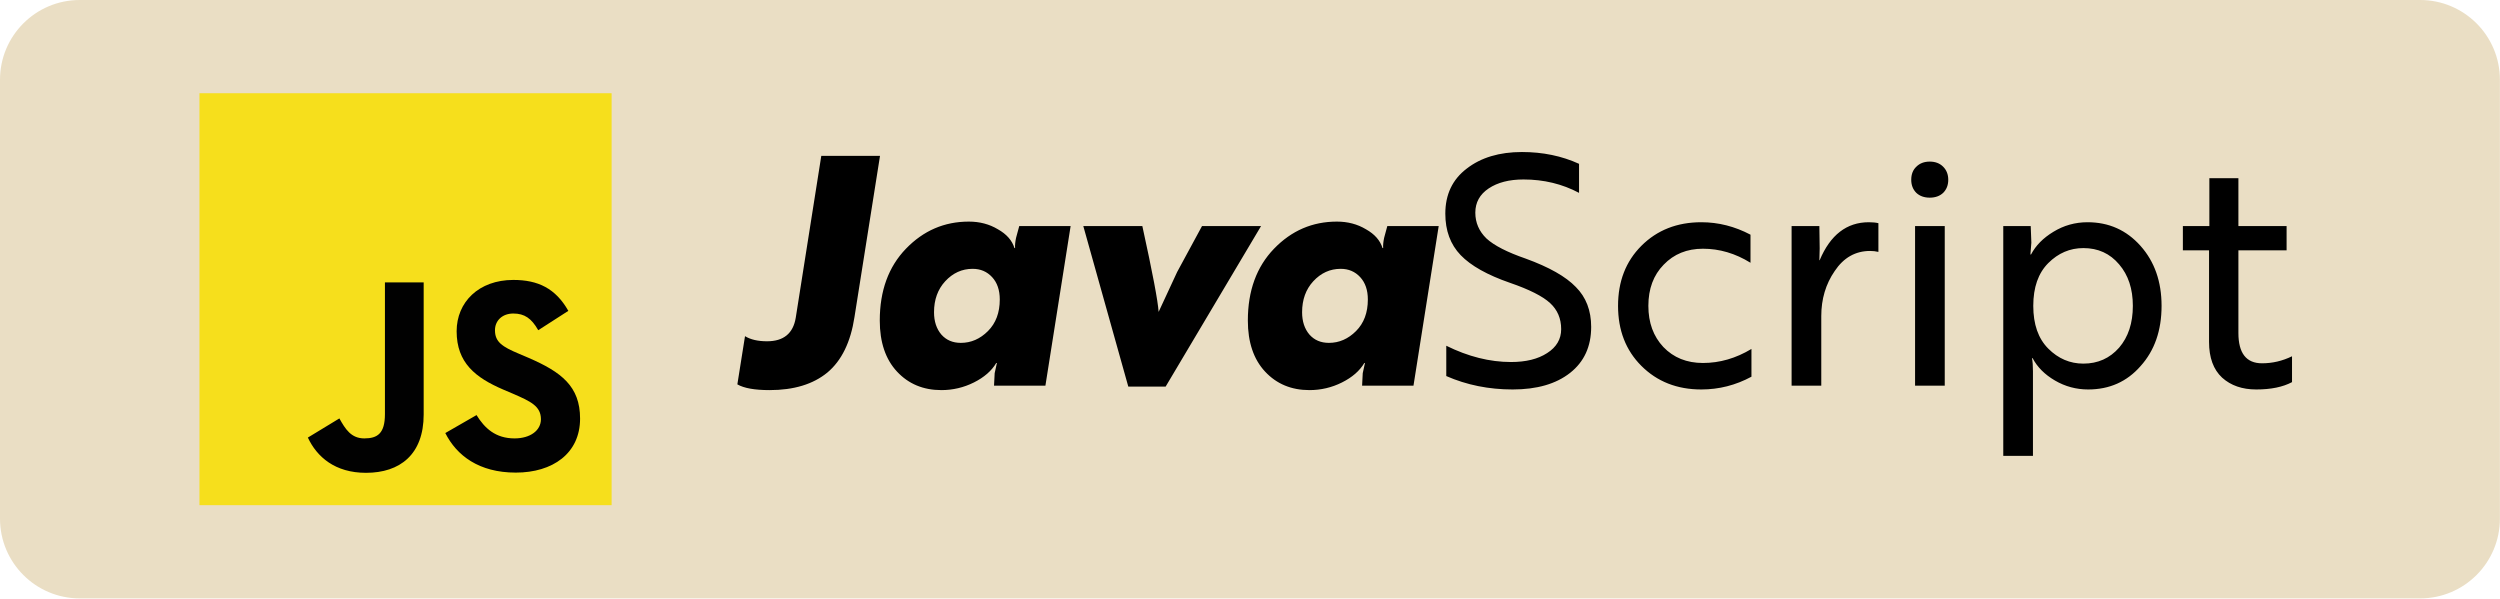
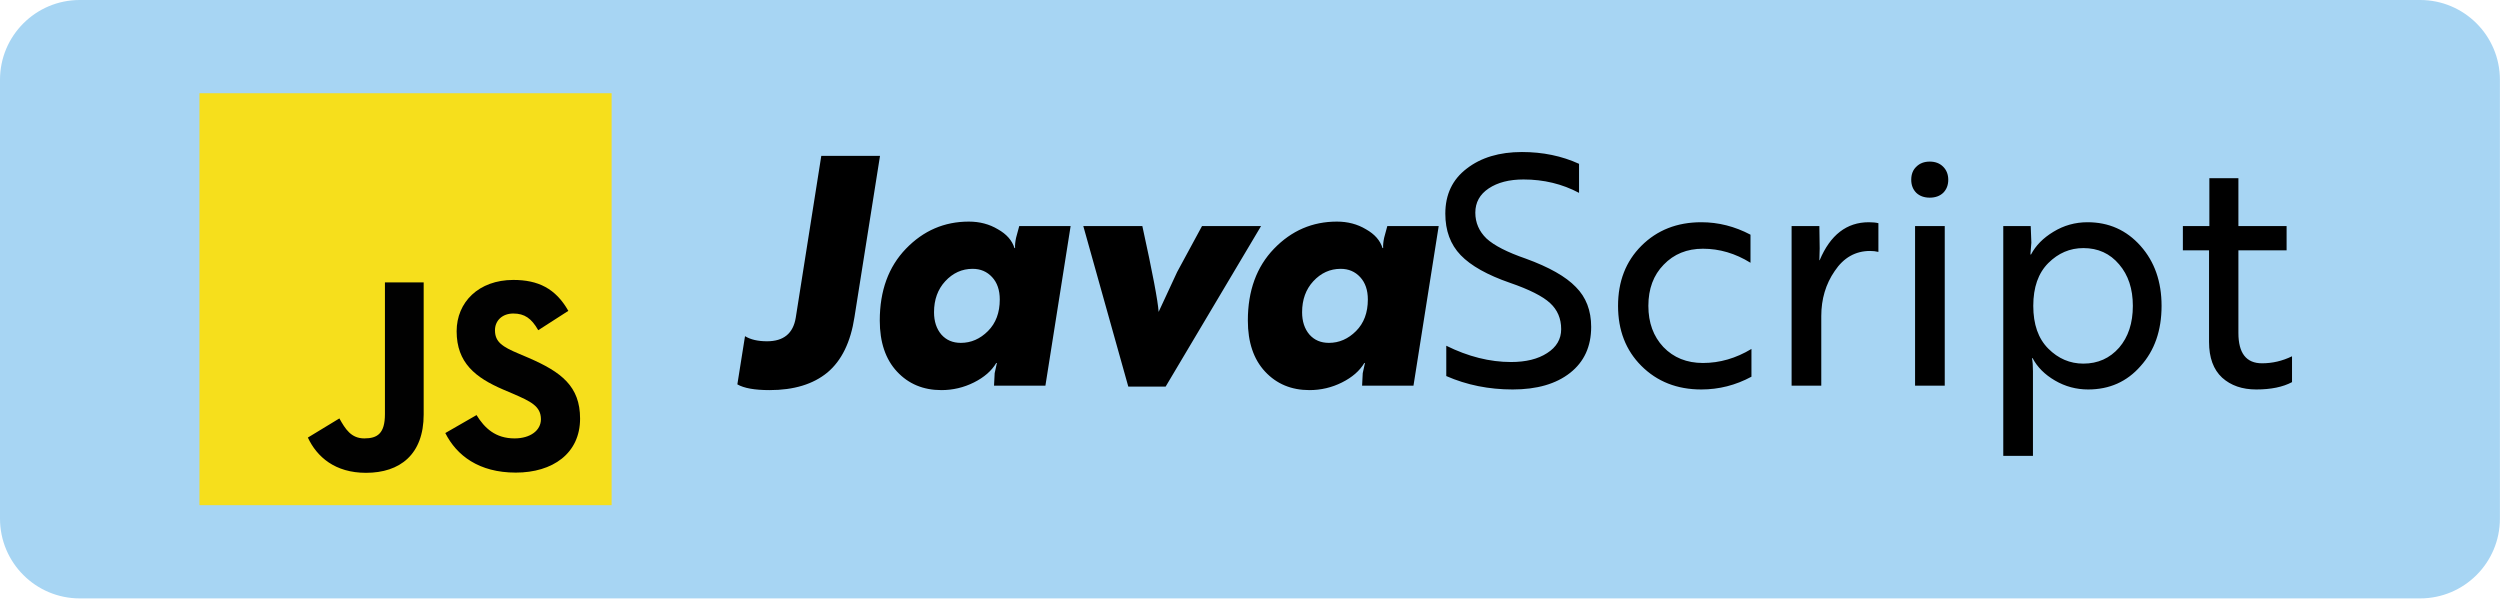
<svg xmlns="http://www.w3.org/2000/svg" width="188" height="45" viewBox="0 0 188 45" fill="none">
-   <rect width="187.993" height="45" rx="6" fill="#EADEC4" />
+   <rect width="187.993" height="45" rx="6" fill="#A7D5F3" />
  <path d="M45.993 7.011H15V37.989H45.993V7.011Z" fill="#F6DF1C" />
  <path d="M35.827 31.201C36.447 32.209 37.268 32.968 38.694 32.968C39.887 32.968 40.678 32.364 40.678 31.527C40.678 30.535 39.887 30.178 38.57 29.605L37.842 29.295C35.75 28.396 34.339 27.281 34.339 24.91C34.339 22.725 35.998 21.051 38.601 21.051C40.461 21.051 41.778 21.686 42.739 23.376L40.476 24.832C39.965 23.933 39.438 23.577 38.601 23.577C37.764 23.577 37.222 24.119 37.222 24.832C37.222 25.715 37.764 26.072 39.019 26.599L39.748 26.909C42.212 27.978 43.622 29.047 43.622 31.48C43.622 34.099 41.561 35.54 38.787 35.54C36.013 35.54 34.339 34.254 33.487 32.565L35.858 31.201H35.827ZM25.522 31.465C25.971 32.27 26.405 32.968 27.397 32.968C28.389 32.968 28.947 32.596 28.947 31.139V21.237H31.86V31.17C31.86 34.177 30.078 35.556 27.521 35.556C25.196 35.556 23.833 34.362 23.151 32.906L25.522 31.465Z" fill="#010101" />
  <path d="M61.761 11.72H66.177L64.257 23.84C63.969 25.728 63.289 27.12 62.217 28.016C61.145 28.896 59.697 29.336 57.873 29.336C56.753 29.336 55.945 29.192 55.449 28.904L56.025 25.28C56.441 25.536 56.993 25.664 57.681 25.664C58.929 25.664 59.649 25.072 59.841 23.888L61.761 11.72ZM73.143 20.216C72.343 20.216 71.655 20.528 71.079 21.152C70.519 21.76 70.239 22.536 70.239 23.48C70.239 24.168 70.423 24.728 70.791 25.16C71.159 25.576 71.647 25.784 72.255 25.784C73.023 25.784 73.703 25.488 74.295 24.896C74.887 24.304 75.183 23.512 75.183 22.52C75.183 21.816 74.991 21.256 74.607 20.84C74.223 20.424 73.735 20.216 73.143 20.216ZM76.647 17H80.511L78.615 29H74.751L74.799 28.064L74.967 27.296H74.919C74.567 27.888 74.007 28.376 73.239 28.76C72.471 29.144 71.655 29.336 70.791 29.336C69.431 29.336 68.319 28.872 67.455 27.944C66.591 27.016 66.159 25.736 66.159 24.104C66.159 21.864 66.815 20.064 68.127 18.704C69.439 17.344 71.015 16.664 72.855 16.664C73.671 16.664 74.399 16.856 75.039 17.24C75.695 17.608 76.111 18.08 76.287 18.656H76.335C76.319 18.448 76.343 18.192 76.407 17.888L76.647 17ZM88.52 20.456L90.392 17H94.832L87.656 29.072H84.848L81.464 17H85.904C86.672 20.504 87.08 22.656 87.128 23.456C87.144 23.424 87.352 22.976 87.752 22.112C88.2 21.136 88.456 20.584 88.52 20.456ZM100.822 20.216C100.022 20.216 99.334 20.528 98.758 21.152C98.198 21.76 97.918 22.536 97.918 23.48C97.918 24.168 98.102 24.728 98.47 25.16C98.838 25.576 99.326 25.784 99.934 25.784C100.702 25.784 101.382 25.488 101.974 24.896C102.566 24.304 102.862 23.512 102.862 22.52C102.862 21.816 102.67 21.256 102.286 20.84C101.902 20.424 101.414 20.216 100.822 20.216ZM104.326 17H108.19L106.294 29H102.43L102.478 28.064L102.646 27.296H102.598C102.246 27.888 101.686 28.376 100.918 28.76C100.15 29.144 99.334 29.336 98.47 29.336C97.11 29.336 95.998 28.872 95.134 27.944C94.27 27.016 93.838 25.736 93.838 24.104C93.838 21.864 94.494 20.064 95.806 18.704C97.118 17.344 98.694 16.664 100.534 16.664C101.35 16.664 102.078 16.856 102.718 17.24C103.374 17.608 103.79 18.08 103.966 18.656H104.014C103.998 18.448 104.022 18.192 104.086 17.888L104.326 17ZM113.752 29.288C111.96 29.288 110.296 28.952 108.76 28.28V26C110.408 26.816 112.032 27.224 113.632 27.224C114.752 27.224 115.656 27 116.344 26.552C117.048 26.104 117.4 25.504 117.4 24.752C117.4 23.952 117.12 23.296 116.56 22.784C116 22.272 115 21.768 113.56 21.272C111.848 20.68 110.608 19.984 109.84 19.184C109.072 18.384 108.688 17.344 108.688 16.064C108.688 14.624 109.224 13.496 110.296 12.68C111.368 11.848 112.752 11.432 114.448 11.432C116.016 11.432 117.448 11.728 118.744 12.32V14.504C117.48 13.832 116.088 13.496 114.568 13.496C113.496 13.496 112.624 13.72 111.952 14.168C111.28 14.616 110.944 15.224 110.944 15.992C110.944 16.744 111.224 17.392 111.784 17.936C112.36 18.464 113.344 18.968 114.736 19.448C116.496 20.088 117.752 20.8 118.504 21.584C119.272 22.352 119.656 23.352 119.656 24.584C119.656 26.056 119.128 27.208 118.072 28.04C117.016 28.872 115.576 29.288 113.752 29.288ZM128.061 27.296C129.325 27.296 130.541 26.944 131.709 26.24V28.328C130.525 28.968 129.269 29.288 127.941 29.288C126.117 29.288 124.613 28.696 123.429 27.512C122.261 26.344 121.677 24.84 121.677 23C121.677 21.16 122.261 19.656 123.429 18.488C124.613 17.304 126.117 16.712 127.941 16.712C129.221 16.712 130.453 17.024 131.637 17.648V19.76C130.501 19.056 129.309 18.704 128.061 18.704C126.861 18.704 125.877 19.104 125.109 19.904C124.341 20.688 123.957 21.72 123.957 23C123.957 24.264 124.333 25.296 125.085 26.096C125.853 26.896 126.845 27.296 128.061 27.296ZM136.96 29H134.728V17H136.816L136.84 18.68L136.816 19.568H136.84C137.64 17.664 138.872 16.712 140.536 16.712C140.824 16.712 141.064 16.736 141.256 16.784V18.944C141.064 18.896 140.856 18.872 140.632 18.872C139.528 18.872 138.64 19.376 137.968 20.384C137.296 21.36 136.96 22.488 136.96 23.768V29ZM144.013 29V17H146.245V29H144.013ZM143.725 13.52C143.725 13.104 143.853 12.776 144.109 12.536C144.365 12.28 144.701 12.152 145.117 12.152C145.533 12.152 145.869 12.28 146.125 12.536C146.381 12.792 146.509 13.12 146.509 13.52C146.509 13.92 146.381 14.248 146.125 14.504C145.869 14.744 145.533 14.864 145.117 14.864C144.701 14.864 144.365 14.744 144.109 14.504C143.853 14.248 143.725 13.92 143.725 13.52ZM152.878 34.28H150.646V17H152.71L152.758 18.248L152.686 19.136H152.734C153.086 18.464 153.646 17.896 154.414 17.432C155.198 16.952 156.054 16.712 156.982 16.712C158.582 16.712 159.91 17.304 160.966 18.488C162.022 19.672 162.55 21.176 162.55 23C162.55 24.856 162.022 26.368 160.966 27.536C159.942 28.704 158.63 29.288 157.03 29.288C156.134 29.288 155.302 29.064 154.534 28.616C153.766 28.168 153.206 27.608 152.854 26.936H152.806C152.854 27.176 152.878 27.504 152.878 27.92V34.28ZM156.67 27.344C157.758 27.344 158.654 26.944 159.358 26.144C160.046 25.344 160.39 24.296 160.39 23C160.39 21.72 160.046 20.68 159.358 19.88C158.67 19.064 157.774 18.656 156.67 18.656C155.662 18.656 154.782 19.032 154.03 19.784C153.278 20.536 152.902 21.608 152.902 23C152.902 24.392 153.278 25.464 154.03 26.216C154.782 26.968 155.662 27.344 156.67 27.344ZM164.152 18.824V17H166.144V13.4H168.328V17H171.952V18.824H168.328V25.04C168.328 26.56 168.92 27.32 170.104 27.32C170.888 27.32 171.64 27.144 172.36 26.792V28.736C171.672 29.104 170.776 29.288 169.672 29.288C168.616 29.288 167.76 28.992 167.104 28.4C166.448 27.792 166.12 26.896 166.12 25.712V18.824H164.152Z" fill="black" />
</svg>
